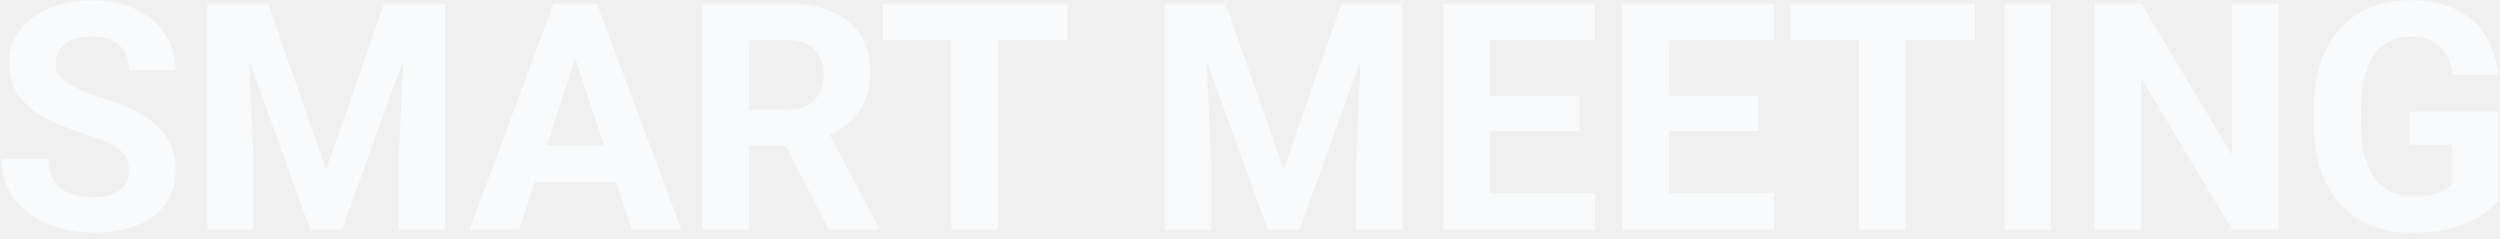
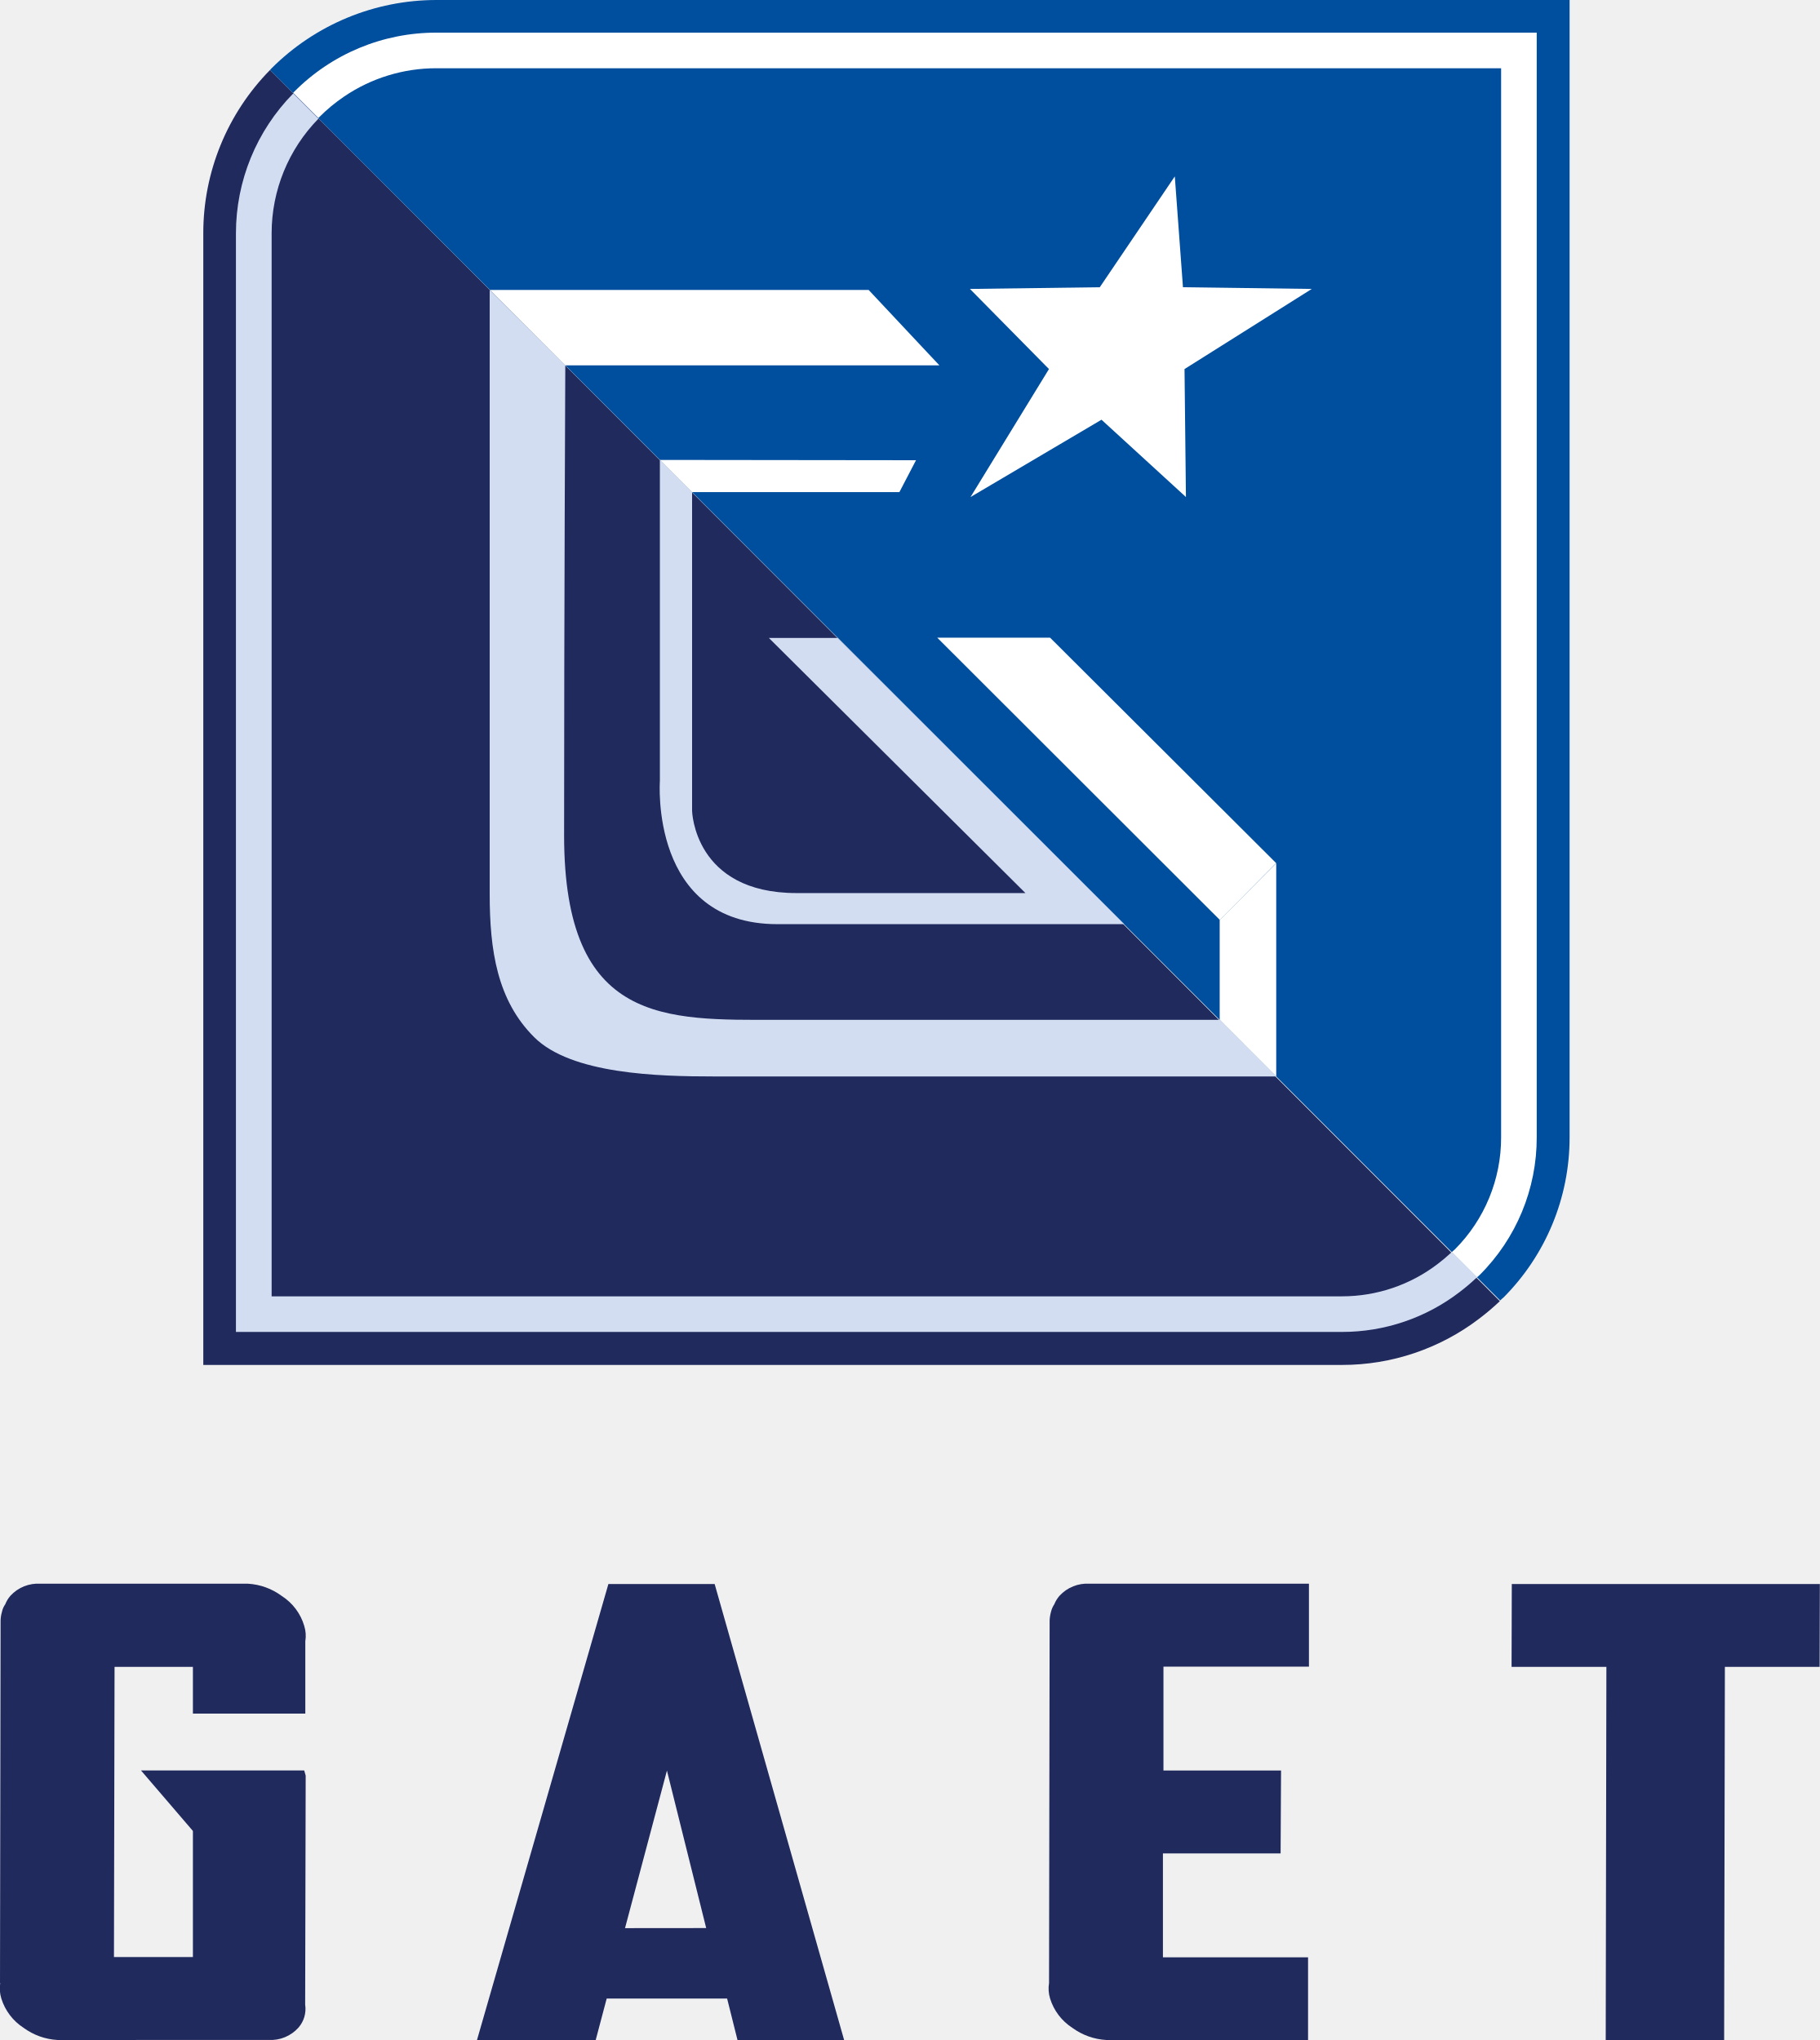
- <svg xmlns="http://www.w3.org/2000/svg" width="283" height="27" viewBox="0 0 283 27" fill="none">
-   <path d="M14.609 19.303C14.609 18.846 14.539 18.436 14.398 18.072C14.27 17.697 14.023 17.357 13.66 17.053C13.297 16.736 12.787 16.426 12.131 16.121C11.475 15.816 10.625 15.5 9.582 15.172C8.422 14.797 7.32 14.375 6.277 13.906C5.246 13.438 4.332 12.893 3.535 12.271C2.75 11.639 2.129 10.906 1.672 10.074C1.227 9.242 1.004 8.275 1.004 7.174C1.004 6.107 1.238 5.141 1.707 4.273C2.176 3.395 2.832 2.645 3.676 2.023C4.52 1.391 5.516 0.904 6.664 0.564C7.824 0.225 9.096 0.055 10.479 0.055C12.365 0.055 14.012 0.395 15.418 1.074C16.824 1.754 17.914 2.686 18.688 3.869C19.473 5.053 19.865 6.406 19.865 7.93H14.627C14.627 7.18 14.469 6.523 14.152 5.961C13.848 5.387 13.379 4.936 12.746 4.607C12.125 4.279 11.34 4.115 10.391 4.115C9.477 4.115 8.715 4.256 8.105 4.537C7.496 4.807 7.039 5.176 6.734 5.645C6.43 6.102 6.277 6.617 6.277 7.191C6.277 7.625 6.383 8.018 6.594 8.369C6.816 8.721 7.145 9.049 7.578 9.354C8.012 9.658 8.545 9.945 9.178 10.215C9.811 10.484 10.543 10.748 11.375 11.006C12.77 11.428 13.994 11.902 15.049 12.43C16.115 12.957 17.006 13.549 17.721 14.205C18.436 14.861 18.975 15.605 19.338 16.438C19.701 17.27 19.883 18.213 19.883 19.268C19.883 20.381 19.666 21.377 19.232 22.256C18.799 23.135 18.172 23.879 17.352 24.488C16.531 25.098 15.553 25.561 14.416 25.877C13.279 26.193 12.008 26.352 10.602 26.352C9.336 26.352 8.088 26.188 6.857 25.859C5.627 25.52 4.508 25.01 3.5 24.33C2.504 23.65 1.707 22.783 1.109 21.729C0.512 20.674 0.213 19.426 0.213 17.984H5.504C5.504 18.781 5.627 19.455 5.873 20.006C6.119 20.557 6.465 21.002 6.91 21.342C7.367 21.682 7.906 21.928 8.527 22.08C9.16 22.232 9.852 22.309 10.602 22.309C11.516 22.309 12.266 22.18 12.852 21.922C13.449 21.664 13.889 21.307 14.17 20.85C14.463 20.393 14.609 19.877 14.609 19.303ZM25.877 0.406H30.342L36.916 19.197L43.49 0.406H47.955L38.709 26H35.123L25.877 0.406ZM23.469 0.406H27.916L28.725 18.723V26H23.469V0.406ZM45.916 0.406H50.381V26H45.107V18.723L45.916 0.406ZM65.727 4.783L58.766 26H53.158L62.668 0.406H66.236L65.727 4.783ZM71.51 26L64.531 4.783L63.969 0.406H67.572L77.135 26H71.51ZM71.193 16.473V20.604H57.676V16.473H71.193ZM79.508 0.406H89.053C91.01 0.406 92.691 0.699 94.098 1.285C95.516 1.871 96.606 2.738 97.367 3.887C98.129 5.035 98.51 6.447 98.51 8.123C98.51 9.494 98.275 10.672 97.807 11.656C97.35 12.629 96.699 13.443 95.856 14.1C95.023 14.744 94.045 15.26 92.92 15.646L91.25 16.525H82.953L82.918 12.412H89.088C90.014 12.412 90.781 12.248 91.391 11.92C92 11.592 92.457 11.135 92.762 10.549C93.078 9.963 93.236 9.283 93.236 8.51C93.236 7.689 93.084 6.98 92.779 6.383C92.475 5.785 92.012 5.328 91.391 5.012C90.769 4.695 89.99 4.537 89.053 4.537H84.781V26H79.508V0.406ZM93.816 26L87.981 14.592L93.553 14.557L99.459 25.754V26H93.816ZM112.959 0.406V26H107.703V0.406H112.959ZM120.834 0.406V4.537H99.951V0.406H120.834ZM134.264 0.406H138.729L145.303 19.197L151.877 0.406H156.342L147.096 26H143.51L134.264 0.406ZM131.855 0.406H136.303L137.111 18.723V26H131.855V0.406ZM154.303 0.406H158.768V26H153.494V18.723L154.303 0.406ZM180.564 21.887V26H166.941V21.887H180.564ZM168.664 0.406V26H163.391V0.406H168.664ZM178.789 10.83V14.838H166.941V10.83H178.789ZM180.547 0.406V4.537H166.941V0.406H180.547ZM200.814 21.887V26H187.191V21.887H200.814ZM188.914 0.406V26H183.641V0.406H188.914ZM199.039 10.83V14.838H187.191V10.83H199.039ZM200.797 0.406V4.537H187.191V0.406H200.797ZM215.686 0.406V26H210.43V0.406H215.686ZM223.561 0.406V4.537H202.678V0.406H223.561ZM232.174 0.406V26H226.918V0.406H232.174ZM257.943 0.406V26H252.67L242.387 8.844V26H237.113V0.406H242.387L252.688 17.58V0.406H257.943ZM282.816 12.623V22.766C282.418 23.246 281.803 23.768 280.971 24.33C280.139 24.881 279.066 25.355 277.754 25.754C276.441 26.152 274.854 26.352 272.99 26.352C271.338 26.352 269.832 26.082 268.473 25.543C267.113 24.992 265.941 24.189 264.957 23.135C263.984 22.08 263.234 20.791 262.707 19.268C262.18 17.732 261.916 15.98 261.916 14.012V12.412C261.916 10.443 262.168 8.691 262.672 7.156C263.188 5.621 263.92 4.326 264.869 3.271C265.818 2.217 266.949 1.414 268.262 0.863C269.574 0.312 271.033 0.037 272.639 0.037C274.865 0.037 276.693 0.4 278.123 1.127C279.553 1.842 280.643 2.838 281.393 4.115C282.154 5.381 282.623 6.834 282.799 8.475H277.684C277.555 7.607 277.309 6.852 276.945 6.207C276.582 5.562 276.061 5.059 275.381 4.695C274.713 4.332 273.846 4.15 272.779 4.15C271.9 4.15 271.115 4.332 270.424 4.695C269.744 5.047 269.17 5.568 268.701 6.26C268.232 6.951 267.875 7.807 267.629 8.826C267.383 9.846 267.26 11.029 267.26 12.377V14.012C267.26 15.348 267.389 16.531 267.646 17.562C267.904 18.582 268.285 19.443 268.789 20.146C269.305 20.838 269.938 21.359 270.688 21.711C271.438 22.062 272.311 22.238 273.307 22.238C274.139 22.238 274.83 22.168 275.381 22.027C275.943 21.887 276.395 21.717 276.734 21.518C277.086 21.307 277.355 21.107 277.543 20.92V16.385H272.727V12.623H282.816Z" fill="#F9FAFB" />
+ <svg xmlns="http://www.w3.org/2000/svg" viewBox="0 0 245.28 275">
+   <defs>
+     <style>.cls-1{fill:#202a5d;}.cls-2{fill:#004f9f;}.cls-3{fill:#fff;}.cls-4{fill:#d3ddf2;}</style>
+   </defs>
+   <g id="Layer_2" data-name="Layer 2">
+     <g id="Layer_1-2" data-name="Layer 1">
+       <path class="cls-1" d="M36.4,9.43a31.35,31.35,0,0,0-9,22V184H180.88a30.44,30.44,0,0,0,18.5-6.25,32.73,32.73,0,0,0,2.77-2.35l0,0Z" />
+       <path class="cls-2" d="M202.55,175a30.53,30.53,0,0,0,9-21.67V0H58.84A31.44,31.44,0,0,0,36.6,9.21l-.12.13-.08.09L202.19,175.31c.12-.11.25-.22.36-.34" />
+       <path class="cls-3" d="M43,15.82A22.33,22.33,0,0,1,46.4,13a22.08,22.08,0,0,1,12.44-3.8H202.32V153.3a21.3,21.3,0,0,1-6.22,15.11l-.43.38,3.4,3.4.37-.33a26.11,26.11,0,0,0,7.68-18.56V4.4H58.84a26.92,26.92,0,0,0-19.22,8s-.06.08-.1.12l3.4,3.4a1.71,1.71,0,0,1,.11-.14" />
+       <polygon class="cls-1" points="216.42 275 216.51 224.7 203.73 224.7 203.76 213.53 245.28 213.53 245.25 224.7 232.48 224.7 232.38 275 216.42 275" />
+       <path class="cls-1" d="M7.76,275a8.57,8.57,0,0,1-4.58-1.64,7.28,7.28,0,0,1-3-3.95,4.61,4.61,0,0,1-.15-2.09H0l.08-48.91h0a4.61,4.61,0,0,1,.19-1.15,2.67,2.67,0,0,1,.44-1,4,4,0,0,1,.69-1.14,5.06,5.06,0,0,1,4.06-1.63H33.42A8.47,8.47,0,0,1,38,215.16a7.19,7.19,0,0,1,3,4,4.5,4.5,0,0,1,.15,2.1h0V231H26V224.7H15.44l-.08,39.12H26l0-17-7-8.16H41l.2.7-.07,30.74h0a.57.57,0,0,1,0,.13,3.83,3.83,0,0,1-.92,3.12,5,5,0,0,1-4,1.64Z" />
+       <path class="cls-1" d="M84.24,259.92l5.65-21.24L95.8,262.4h0l-.34-2.49ZM98,269.41,99.4,275h14.37L96.32,213.53H82L64.29,275h16l1.48-5.59Z" />
+       <path class="cls-1" d="M149.11,275a8.57,8.57,0,0,1-4.58-1.64,7.26,7.26,0,0,1-3-3.95,4.59,4.59,0,0,1-.14-2.09h0l.08-48.91h0a5.12,5.12,0,0,1,.19-1.15,3.06,3.06,0,0,1,.44-1,4,4,0,0,1,.7-1.14,5.06,5.06,0,0,1,4.06-1.63l29.56,0v11.18l-19.61,0,0,14h15.85l-.06,11.18H156.74l0,14h19.56l0,11.18Z" />
+       <path class="cls-4" d="M104.78,124.58h46.74L112.9,86h-9.27l34.58,34.39H107.36c-13.85,0-14.08-11.09-14.08-11.09V66.34L88.94,62v43.27S87.51,124.58,104.78,124.58Z" />
+       <path class="cls-4" d="M96.26,145.11H172l-7.62-7.63H104.78c-15,0-28.75.72-28.75-24.87,0-29.93.16-63.36.16-63.36L66,39.09V120.5c0,7.6,1,14.34,6,19.32S88.66,145.11,96.26,145.11Z" />
+       <path class="cls-4" d="M195.67,168.79c-.69.63-1.28,1.13-1.85,1.56a21.21,21.21,0,0,1-12.94,4.4H36.61V31.44A22.08,22.08,0,0,1,42.92,16l-3.4-3.4A26.87,26.87,0,0,0,31.8,31.44V179.55H180.88a26,26,0,0,0,15.84-5.37,27.6,27.6,0,0,0,2.35-2Z" />
+       <polyline class="cls-3" points="121.22 66.34 123.46 62.04 88.94 62 93.28 66.34" />
+       <polyline class="cls-3" points="117.08 39.09 126.61 49.25 76.19 49.25 66.04 39.09" />
+       <polygon class="cls-3" points="158.34 23.78 159.44 38.72 176.8 38.95 159.65 49.75 159.84 67 148.46 56.58 130.81 67 141.38 49.75 130.73 38.95 148.23 38.72 158.34 23.78" />
+       <polygon class="cls-3" points="164.39 137.48 164.39 124.01 172.01 116.36 172.01 145.11 164.39 137.48" />
+       <polygon class="cls-3" points="172 116.35 164.41 124.01 126.32 85.96 141.53 85.96 172 116.35" />
+     </g>
+   </g>
</svg>
